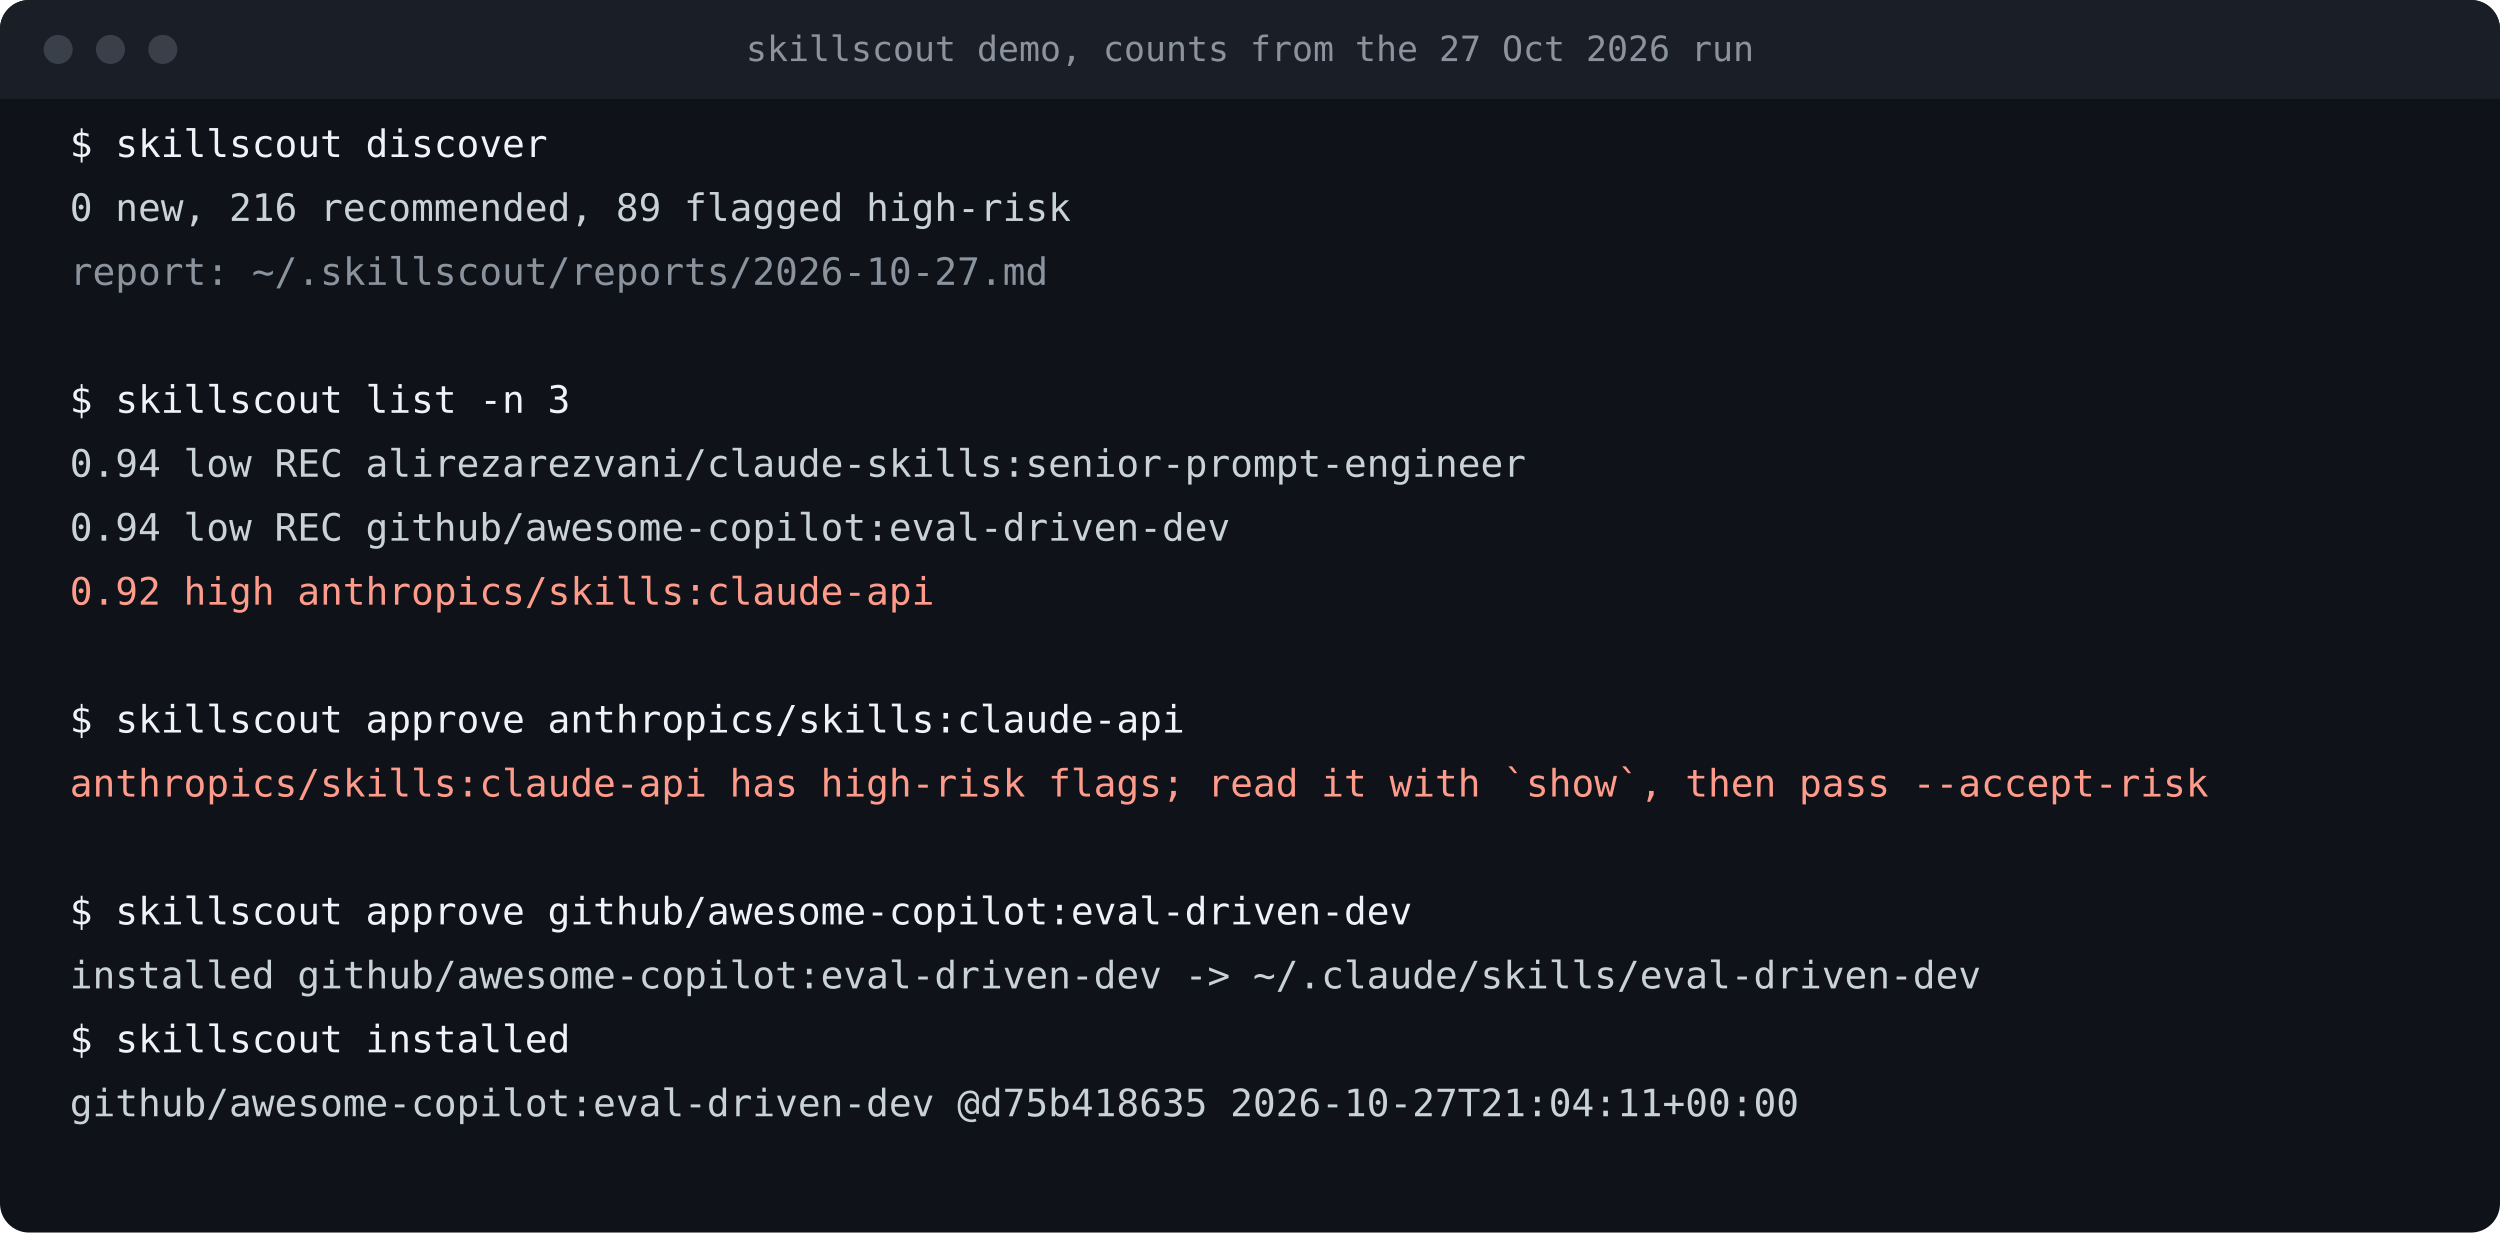
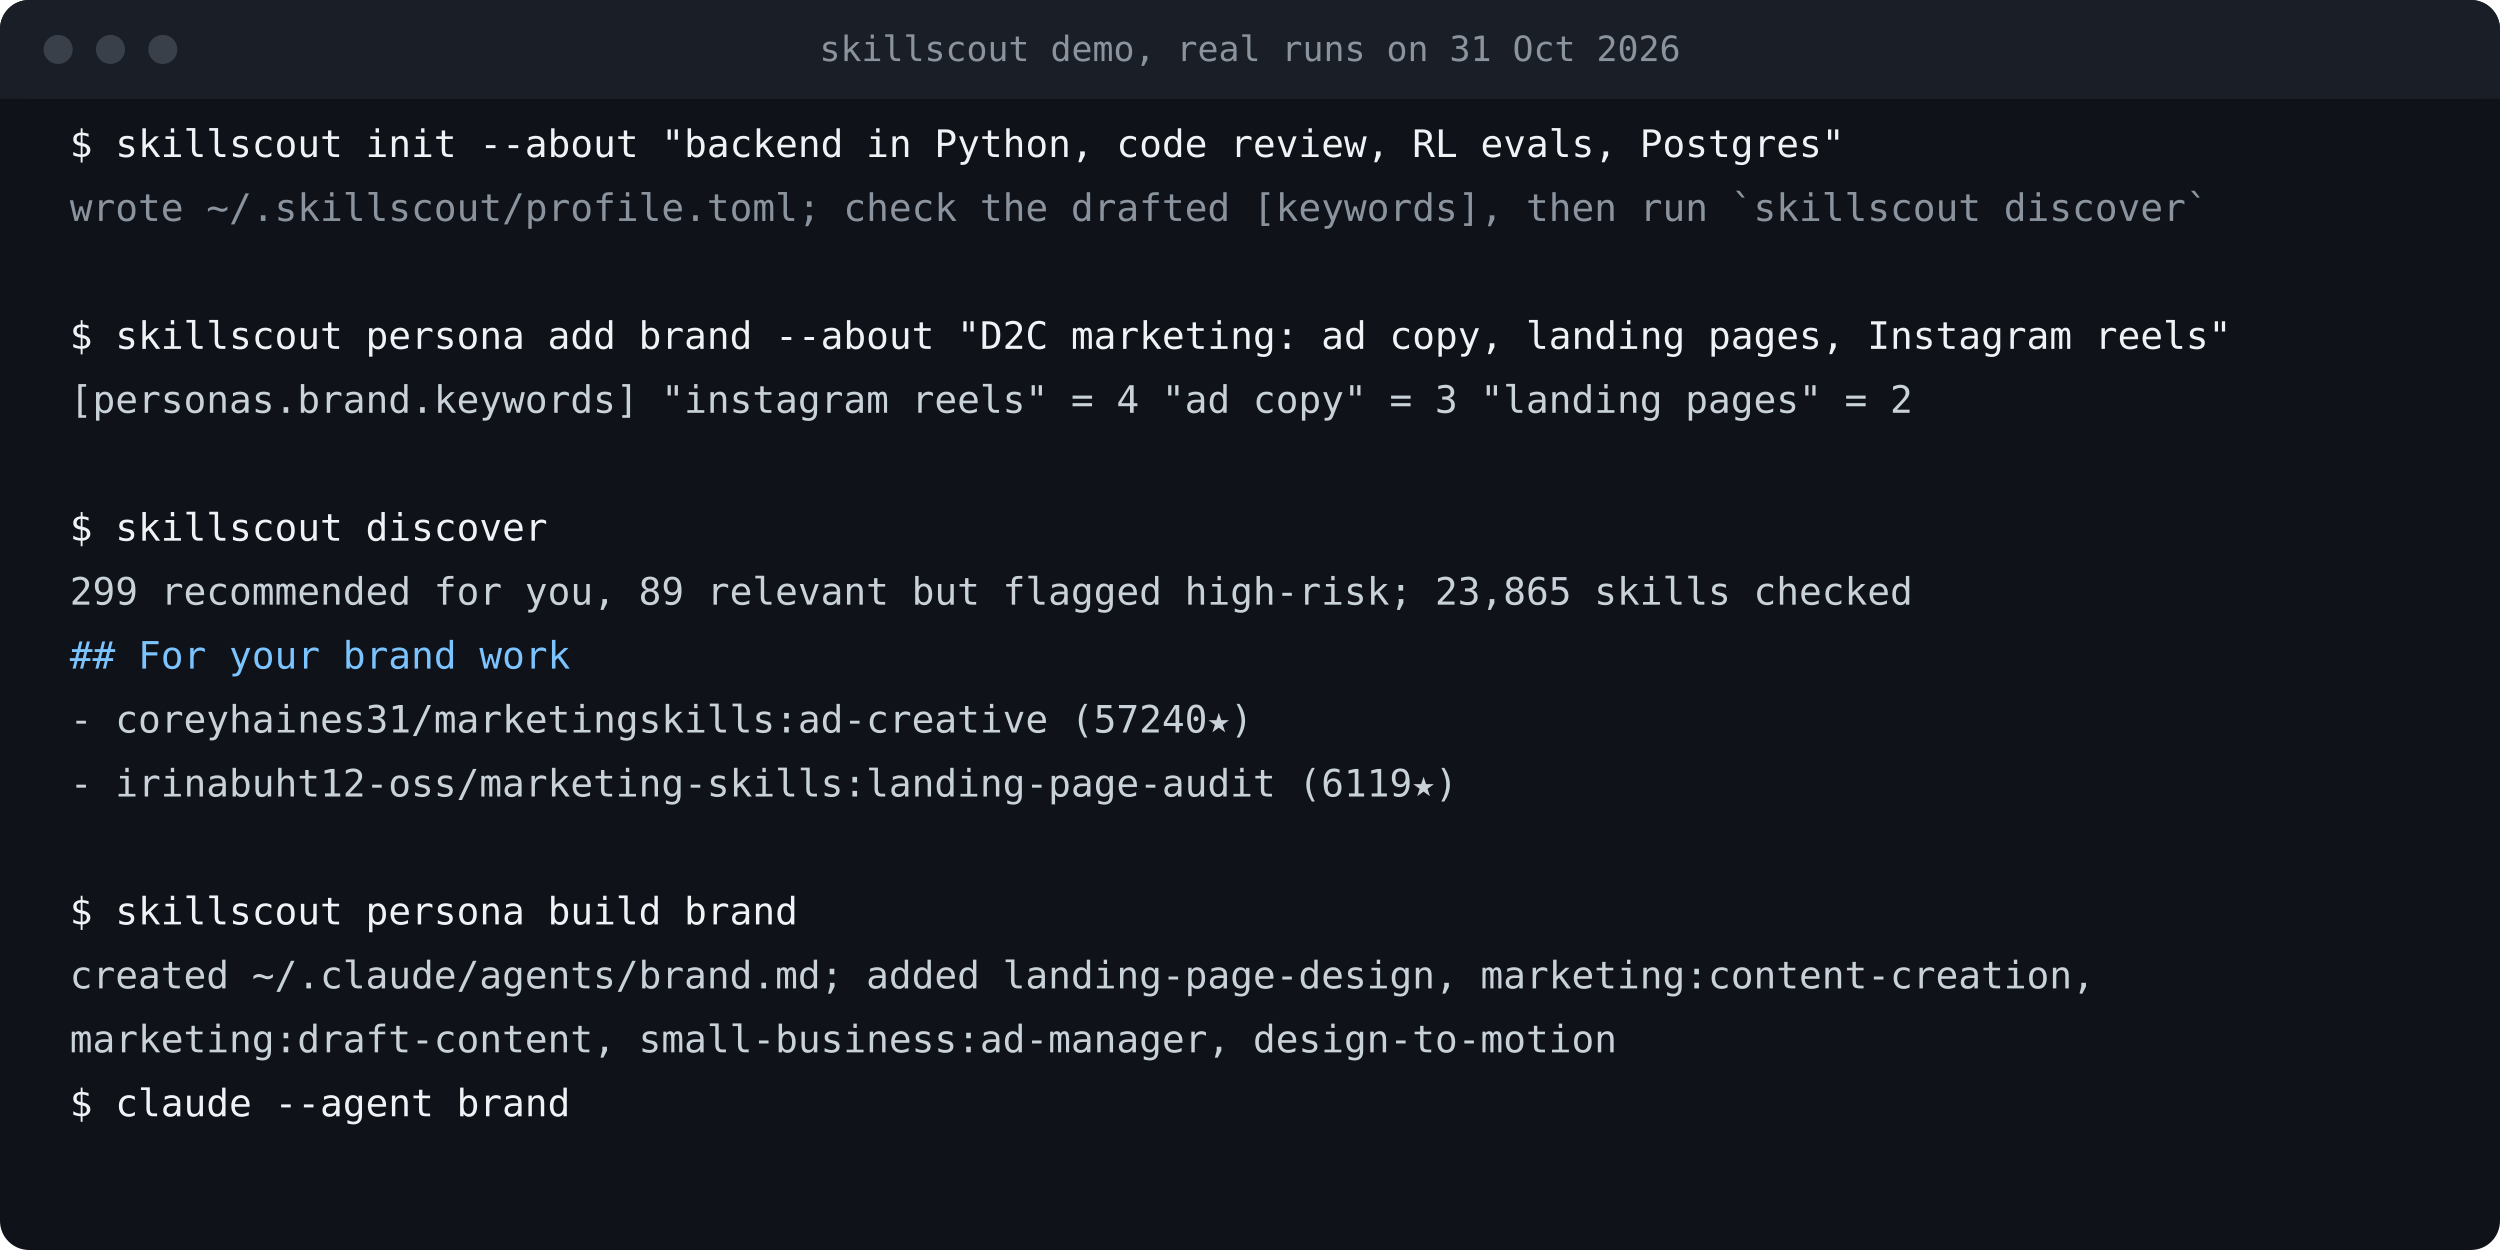
- <svg xmlns="http://www.w3.org/2000/svg" width="860" height="424" viewBox="0 0 860 424" role="img" aria-label="Terminal demo: skillscout discover finds 216 recommended skills with 89 flagged high-risk, refuses to install a high-risk skill without --accept-risk, installs a low-risk one and pins it to a commit">
+ <svg xmlns="http://www.w3.org/2000/svg" width="860" height="430" viewBox="0 0 860 430" role="img" aria-label="Terminal demo: skillscout init drafts keywords from one line about your work; persona add drafts a brand persona's keywords; discover scores 23,865 skills and lists picks for the brand persona; persona build writes ~/.claude/agents/brand.md with the best installed skills; claude --agent brand starts it">
  <style>
text{font:13px ui-monospace,SFMono-Regular,Menlo,Consolas,monospace;fill:#c9d1d9;white-space:pre}
- .cmd{fill:#f0f3f6}.dim{fill:#8b949e}.hi{fill:#ff9b8a}.bar{font-size:12px;fill:#8b949e}
- @keyframes a0{0%,2.50%{opacity:0}3.10%,95%{opacity:1}100%{opacity:0}}.l0{animation:a0 16.0s linear infinite}@keyframes a1{0%,10.00%{opacity:0}10.60%,95%{opacity:1}100%{opacity:0}}.l1{animation:a1 16.0s linear infinite}@keyframes a2{0%,11.25%{opacity:0}11.85%,95%{opacity:1}100%{opacity:0}}.l2{animation:a2 16.0s linear infinite}@keyframes a4{0%,20.00%{opacity:0}20.60%,95%{opacity:1}100%{opacity:0}}.l4{animation:a4 16.0s linear infinite}@keyframes a5{0%,25.00%{opacity:0}25.60%,95%{opacity:1}100%{opacity:0}}.l5{animation:a5 16.0s linear infinite}@keyframes a6{0%,26.25%{opacity:0}26.85%,95%{opacity:1}100%{opacity:0}}.l6{animation:a6 16.0s linear infinite}@keyframes a7{0%,27.50%{opacity:0}28.10%,95%{opacity:1}100%{opacity:0}}.l7{animation:a7 16.0s linear infinite}@keyframes a9{0%,36.25%{opacity:0}36.85%,95%{opacity:1}100%{opacity:0}}.l9{animation:a9 16.0s linear infinite}@keyframes a10{0%,41.25%{opacity:0}41.85%,95%{opacity:1}100%{opacity:0}}.l10{animation:a10 16.0s linear infinite}@keyframes a12{0%,50.00%{opacity:0}50.60%,95%{opacity:1}100%{opacity:0}}.l12{animation:a12 16.0s linear infinite}@keyframes a13{0%,55.00%{opacity:0}55.60%,95%{opacity:1}100%{opacity:0}}.l13{animation:a13 16.0s linear infinite}@keyframes a14{0%,62.50%{opacity:0}63.10%,95%{opacity:1}100%{opacity:0}}.l14{animation:a14 16.0s linear infinite}@keyframes a15{0%,66.25%{opacity:0}66.85%,95%{opacity:1}100%{opacity:0}}.l15{animation:a15 16.0s linear infinite}
+ .cmd{fill:#f0f3f6}.dim{fill:#8b949e}.hi{fill:#7cc4ff}.bar{font-size:12px;fill:#8b949e}
+ @keyframes a0{0%,2.53%{opacity:0}3.13%,95%{opacity:1}100%{opacity:0}}.l0{animation:a0 15.8s linear infinite}@keyframes a1{0%,10.13%{opacity:0}10.73%,95%{opacity:1}100%{opacity:0}}.l1{animation:a1 15.8s linear infinite}@keyframes a3{0%,18.99%{opacity:0}19.59%,95%{opacity:1}100%{opacity:0}}.l3{animation:a3 15.8s linear infinite}@keyframes a4{0%,26.58%{opacity:0}27.18%,95%{opacity:1}100%{opacity:0}}.l4{animation:a4 15.8s linear infinite}@keyframes a6{0%,35.44%{opacity:0}36.04%,95%{opacity:1}100%{opacity:0}}.l6{animation:a6 15.8s linear infinite}@keyframes a7{0%,45.57%{opacity:0}46.17%,95%{opacity:1}100%{opacity:0}}.l7{animation:a7 15.8s linear infinite}@keyframes a8{0%,48.73%{opacity:0}49.33%,95%{opacity:1}100%{opacity:0}}.l8{animation:a8 15.8s linear infinite}@keyframes a9{0%,50.63%{opacity:0}51.23%,95%{opacity:1}100%{opacity:0}}.l9{animation:a9 15.8s linear infinite}@keyframes a10{0%,52.53%{opacity:0}53.13%,95%{opacity:1}100%{opacity:0}}.l10{animation:a10 15.8s linear infinite}@keyframes a12{0%,61.39%{opacity:0}61.99%,95%{opacity:1}100%{opacity:0}}.l12{animation:a12 15.8s linear infinite}@keyframes a13{0%,67.72%{opacity:0}68.32%,95%{opacity:1}100%{opacity:0}}.l13{animation:a13 15.8s linear infinite}@keyframes a14{0%,68.99%{opacity:0}69.59%,95%{opacity:1}100%{opacity:0}}.l14{animation:a14 15.8s linear infinite}@keyframes a15{0%,77.85%{opacity:0}78.45%,95%{opacity:1}100%{opacity:0}}.l15{animation:a15 15.8s linear infinite}
@media (prefers-reduced-motion:reduce){.l{animation:none!important;opacity:1}}
</style>
-   <rect width="860" height="424" rx="10" fill="#0f1319" />
+   <rect width="860" height="430" rx="10" fill="#0f1319" />
  <rect width="860" height="34" rx="10" fill="#1a1f27" />
  <rect y="24" width="860" height="10" fill="#1a1f27" />
  <circle cx="20" cy="17" r="5" fill="#3a404a" />
  <circle cx="38" cy="17" r="5" fill="#3a404a" />
  <circle cx="56" cy="17" r="5" fill="#3a404a" />
-   <text class="bar" x="430.0" y="21" text-anchor="middle">skillscout demo, counts from the 27 Oct 2026 run</text>
-   <text class="l cmd l0" x="24" y="54">$ skillscout discover</text>
-   <text class="l out l1" x="24" y="76">0 new, 216 recommended, 89 flagged high-risk</text>
-   <text class="l dim l2" x="24" y="98">report: ~/.skillscout/reports/2026-10-27.md</text>
-   <text class="l cmd l4" x="24" y="142">$ skillscout list -n 3</text>
-   <text class="l out l5" x="24" y="164">0.94  low     REC        alirezarezvani/claude-skills:senior-prompt-engineer</text>
-   <text class="l out l6" x="24" y="186">0.94  low     REC        github/awesome-copilot:eval-driven-dev</text>
-   <text class="l hi l7" x="24" y="208">0.92  high               anthropics/skills:claude-api</text>
-   <text class="l cmd l9" x="24" y="252">$ skillscout approve anthropics/skills:claude-api</text>
-   <text class="l hi l10" x="24" y="274">anthropics/skills:claude-api has high-risk flags; read it with `show`, then pass --accept-risk</text>
-   <text class="l cmd l12" x="24" y="318">$ skillscout approve github/awesome-copilot:eval-driven-dev</text>
-   <text class="l out l13" x="24" y="340">installed github/awesome-copilot:eval-driven-dev -&gt; ~/.claude/skills/eval-driven-dev</text>
-   <text class="l cmd l14" x="24" y="362">$ skillscout installed</text>
-   <text class="l out l15" x="24" y="384">github/awesome-copilot:eval-driven-dev  @d75b418635  2026-10-27T21:04:11+00:00</text>
+   <text class="bar" x="430.0" y="21" text-anchor="middle">skillscout demo, real runs on 31 Oct 2026</text>
+   <text class="l cmd l0" x="24" y="54">$ skillscout init --about "backend in Python, code review, RL evals, Postgres"</text>
+   <text class="l dim l1" x="24" y="76">wrote ~/.skillscout/profile.toml; check the drafted [keywords], then run `skillscout discover`</text>
+   <text class="l cmd l3" x="24" y="120">$ skillscout persona add brand --about "D2C marketing: ad copy, landing pages, Instagram reels"</text>
+   <text class="l out l4" x="24" y="142">[personas.brand.keywords]  "instagram reels" = 4  "ad copy" = 3  "landing pages" = 2</text>
+   <text class="l cmd l6" x="24" y="186">$ skillscout discover</text>
+   <text class="l out l7" x="24" y="208">299 recommended for you, 89 relevant but flagged high-risk; 23,865 skills checked</text>
+   <text class="l hi l8" x="24" y="230">## For your brand work</text>
+   <text class="l out l9" x="24" y="252">- coreyhaines31/marketingskills:ad-creative (57240★)</text>
+   <text class="l out l10" x="24" y="274">- irinabuht12-oss/marketing-skills:landing-page-audit (6119★)</text>
+   <text class="l cmd l12" x="24" y="318">$ skillscout persona build brand</text>
+   <text class="l out l13" x="24" y="340">created ~/.claude/agents/brand.md; added landing-page-design, marketing:content-creation,</text>
+   <text class="l out l14" x="24" y="362">  marketing:draft-content, small-business:ad-manager, design-to-motion</text>
+   <text class="l cmd l15" x="24" y="384">$ claude --agent brand</text>
</svg>
